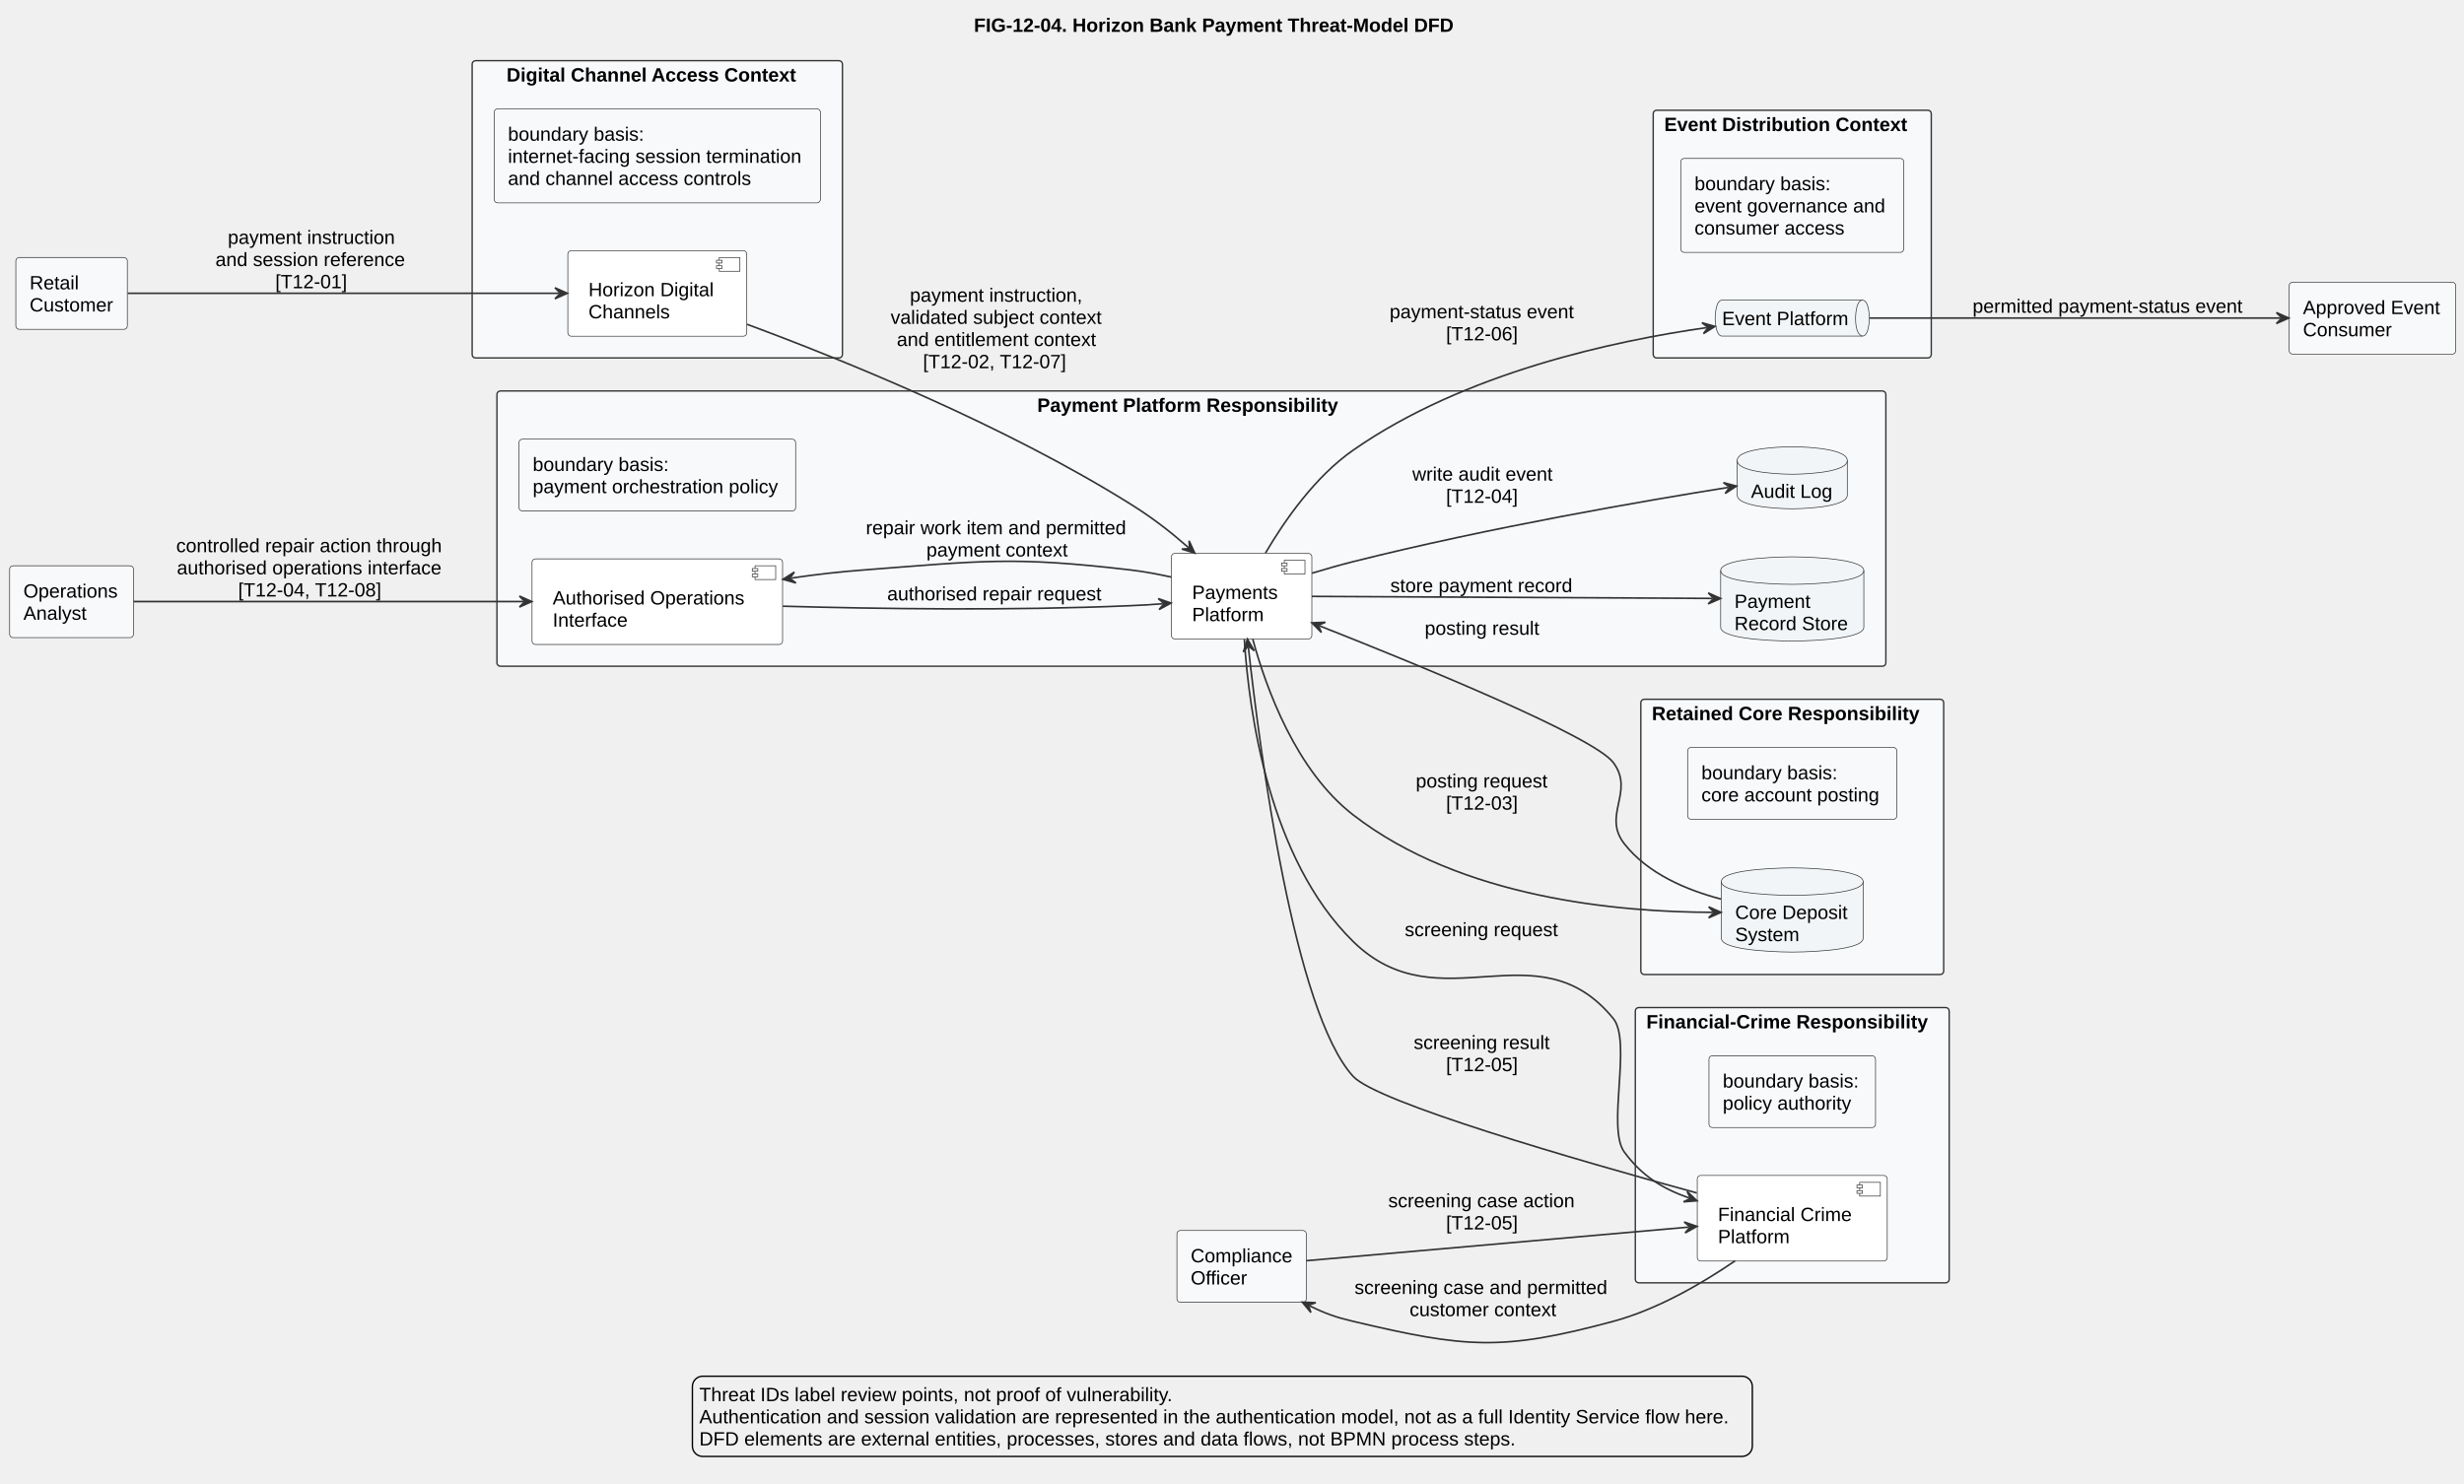
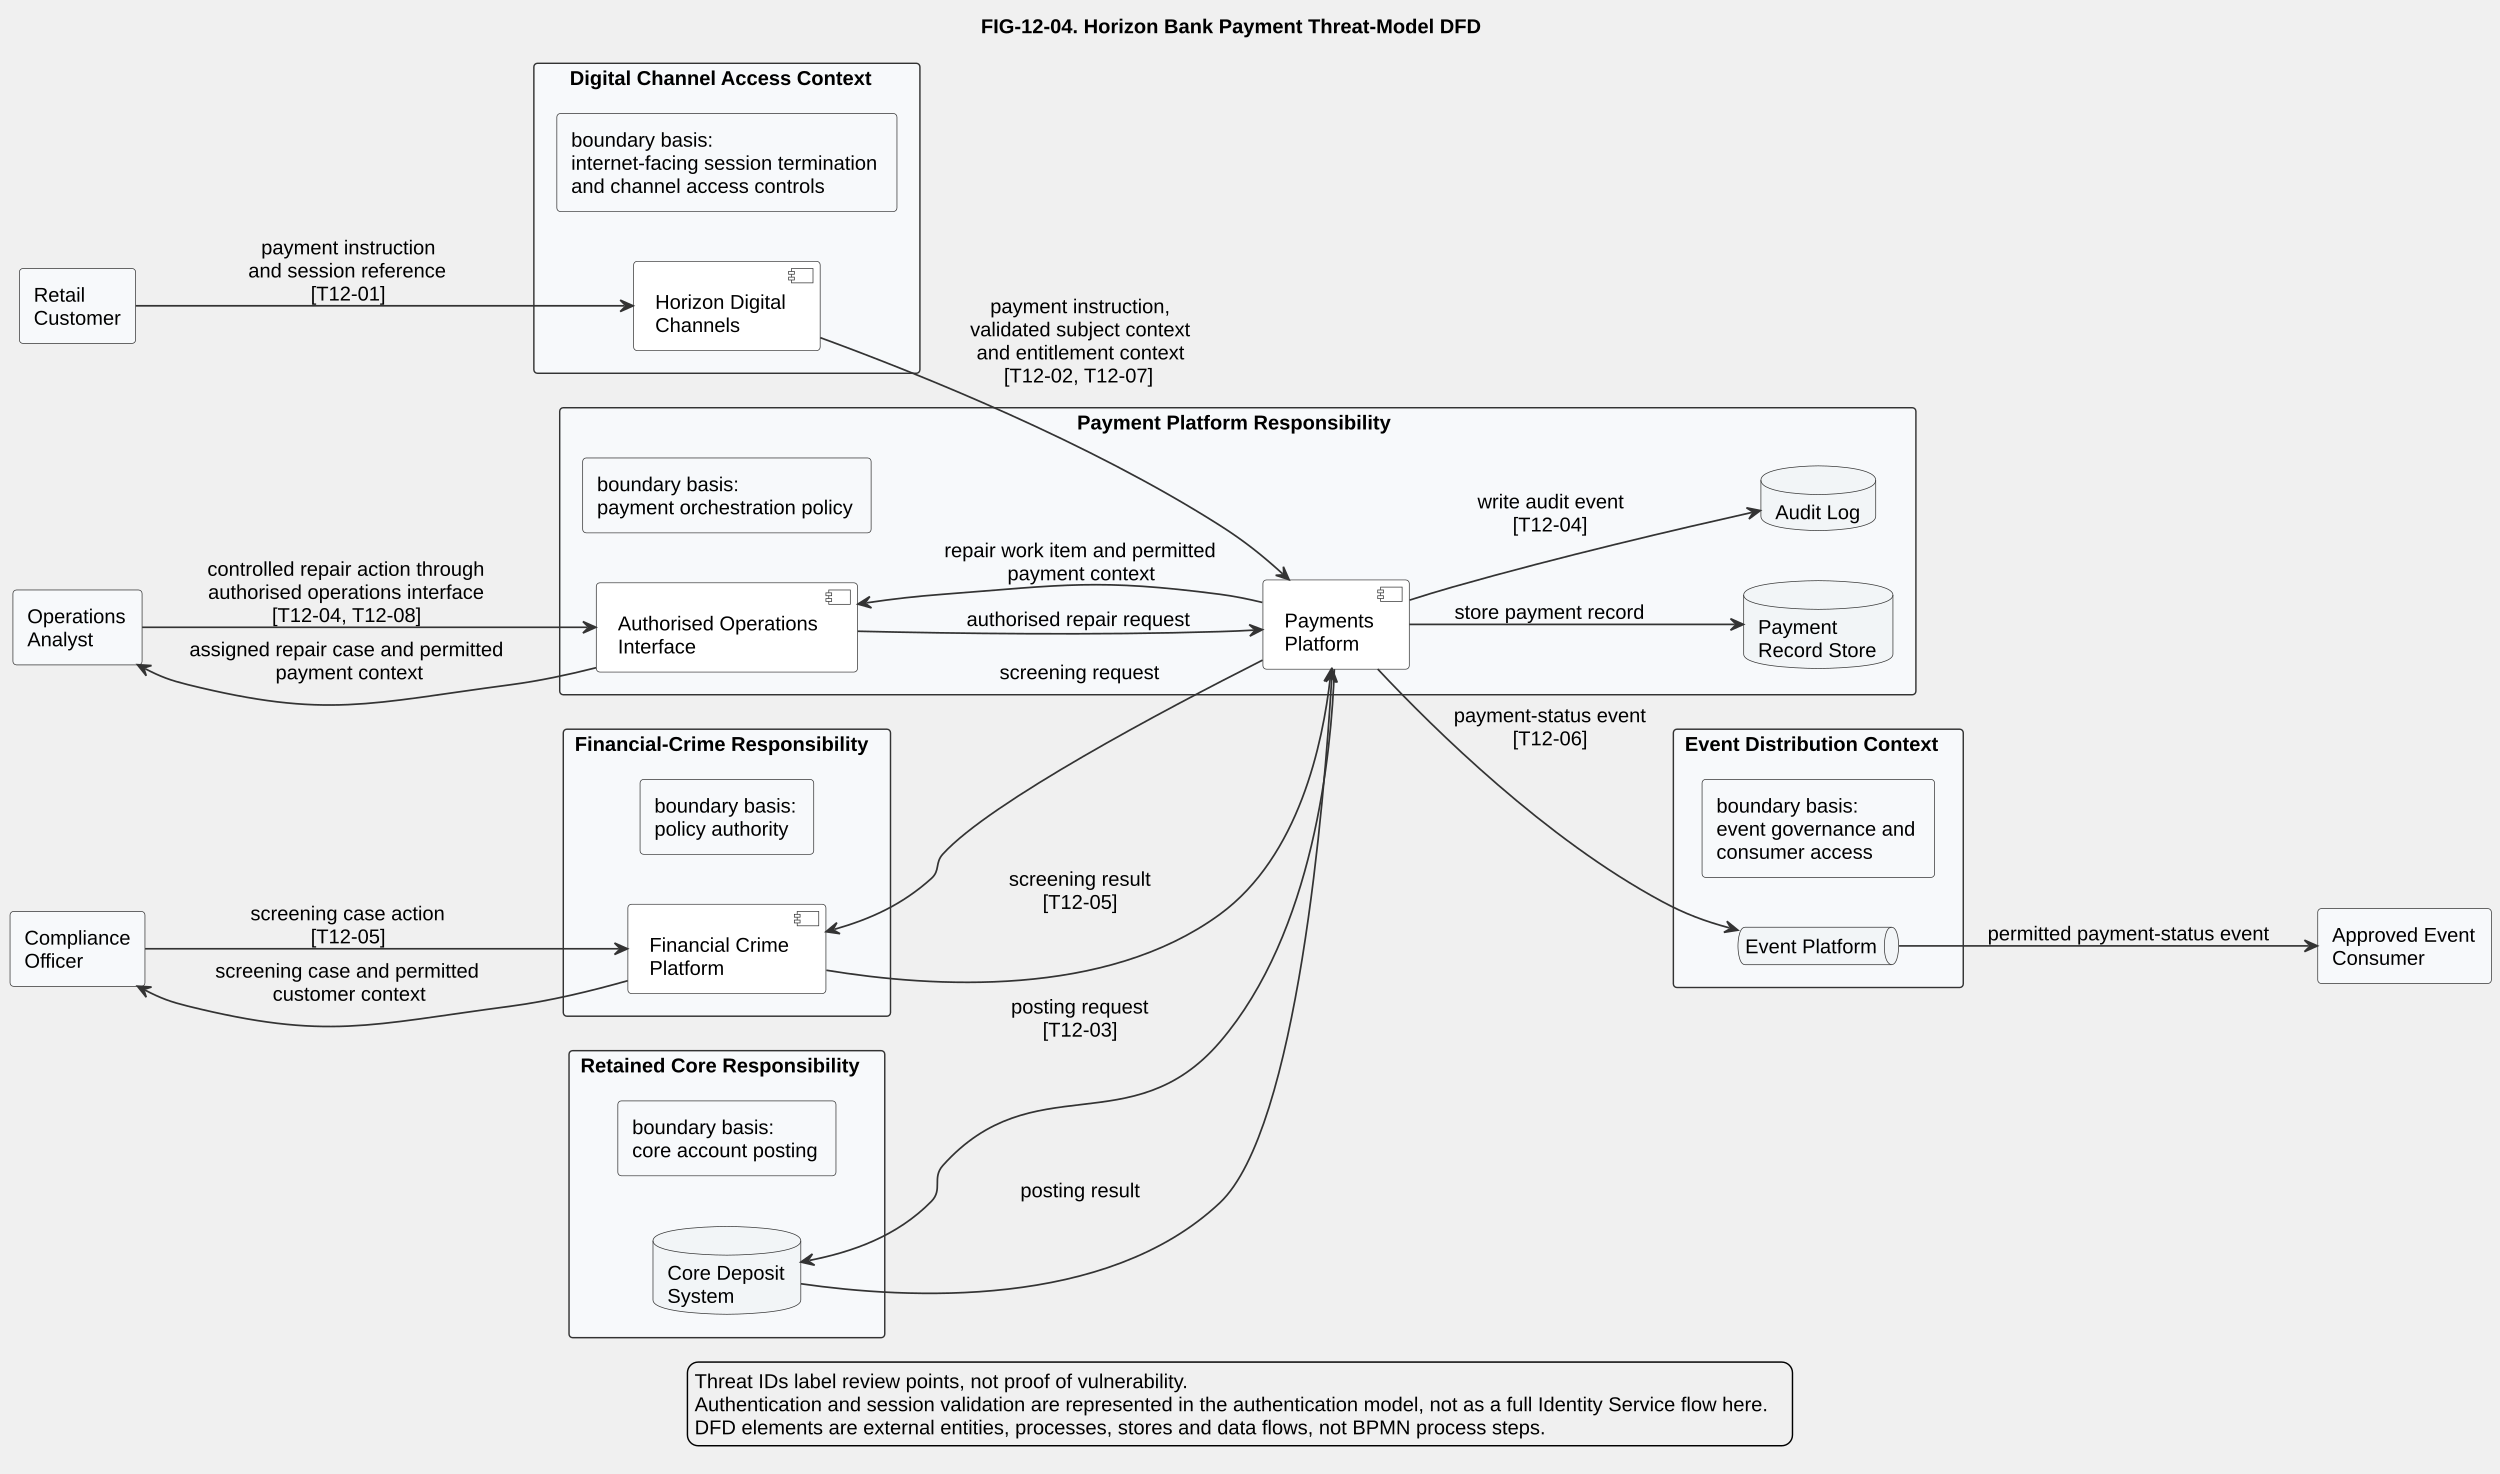
- <svg xmlns="http://www.w3.org/2000/svg" contentStyleType="text/css" height="1078px" preserveAspectRatio="none" style="width:1790px;height:1078px;background:#FFFFFF;" version="1.1" viewBox="0 0 1790 1078" width="1790px" zoomAndPan="magnify">
+ <svg xmlns="http://www.w3.org/2000/svg" contentStyleType="text/css" height="1027px" preserveAspectRatio="none" style="width:1742px;height:1027px;background:#FFFFFF;" version="1.1" viewBox="0 0 1742 1027" width="1742px" zoomAndPan="magnify">
  <defs />
  <g>
-     <text fill="#000000" font-family="Arial" font-size="14" font-weight="bold" lengthAdjust="spacing" textLength="361" x="707.5" y="23.132">FIG-12-04. Horizon Bank Payment Threat-Model DFD</text>
+     <text fill="#000000" font-family="Arial" font-size="14" font-weight="bold" lengthAdjust="spacing" textLength="361" x="683.5" y="23.132">FIG-12-04. Horizon Bank Payment Threat-Model DFD</text>
    <g id="cluster_DigitalChannelContext">
-       <rect fill="#F7F9FB" height="216" rx="2.5" ry="2.5" style="stroke:#333333;stroke-width:1.0;" width="269" x="343" y="44.099" />
-       <text fill="#000000" font-family="Arial" font-size="14" font-weight="bold" lengthAdjust="spacing" textLength="219" x="368" y="59.23">Digital Channel Access Context</text>
+       <rect fill="#F7F9FB" height="216" rx="2.5" ry="2.5" style="stroke:#333333;stroke-width:1.0;" width="269" x="372" y="44.099" />
+       <text fill="#000000" font-family="Arial" font-size="14" font-weight="bold" lengthAdjust="spacing" textLength="219" x="397" y="59.23">Digital Channel Access Context</text>
    </g>
    <g id="cluster_PaymentContext">
-       <rect fill="#F7F9FB" height="200" rx="2.5" ry="2.5" style="stroke:#333333;stroke-width:1.0;" width="1009" x="361" y="284.099" />
-       <text fill="#000000" font-family="Arial" font-size="14" font-weight="bold" lengthAdjust="spacing" textLength="224" x="753.5" y="299.231">Payment Platform Responsibility</text>
+       <rect fill="#F7F9FB" height="200" rx="2.5" ry="2.5" style="stroke:#333333;stroke-width:1.0;" width="945" x="390" y="284.099" />
+       <text fill="#000000" font-family="Arial" font-size="14" font-weight="bold" lengthAdjust="spacing" textLength="224" x="750.5" y="299.231">Payment Platform Responsibility</text>
    </g>
    <g id="cluster_FinancialCrimeContext">
-       <rect fill="#F7F9FB" height="200" rx="2.5" ry="2.5" style="stroke:#333333;stroke-width:1.0;" width="228" x="1188" y="732.099" />
-       <text fill="#000000" font-family="Arial" font-size="14" font-weight="bold" lengthAdjust="spacing" textLength="212" x="1196" y="747.231">Financial-Crime Responsibility</text>
+       <rect fill="#F7F9FB" height="200" rx="2.5" ry="2.5" style="stroke:#333333;stroke-width:1.0;" width="228" x="392.5" y="508.099" />
+       <text fill="#000000" font-family="Arial" font-size="14" font-weight="bold" lengthAdjust="spacing" textLength="212" x="400.5" y="523.231">Financial-Crime Responsibility</text>
    </g>
    <g id="cluster_CoreContext">
-       <rect fill="#F7F9FB" height="200" rx="2.5" ry="2.5" style="stroke:#333333;stroke-width:1.0;" width="220" x="1192" y="508.099" />
-       <text fill="#000000" font-family="Arial" font-size="14" font-weight="bold" lengthAdjust="spacing" textLength="204" x="1200" y="523.231">Retained Core Responsibility</text>
+       <rect fill="#F7F9FB" height="200" rx="2.5" ry="2.5" style="stroke:#333333;stroke-width:1.0;" width="220" x="396.5" y="732.099" />
+       <text fill="#000000" font-family="Arial" font-size="14" font-weight="bold" lengthAdjust="spacing" textLength="204" x="404.5" y="747.231">Retained Core Responsibility</text>
    </g>
    <g id="cluster_EventContext">
-       <rect fill="#F7F9FB" height="180" rx="2.5" ry="2.5" style="stroke:#333333;stroke-width:1.0;" width="202" x="1201" y="80.099" />
-       <text fill="#000000" font-family="Arial" font-size="14" font-weight="bold" lengthAdjust="spacing" textLength="186" x="1209" y="95.231">Event Distribution Context</text>
+       <rect fill="#F7F9FB" height="180" rx="2.5" ry="2.5" style="stroke:#333333;stroke-width:1.0;" width="202" x="1166" y="508.099" />
+       <text fill="#000000" font-family="Arial" font-size="14" font-weight="bold" lengthAdjust="spacing" textLength="186" x="1174" y="523.231">Event Distribution Context</text>
    </g>
    <g id="elem_DigitalChannelBasis">
-       <rect fill="#F7F9FB" height="68.296" rx="2.5" ry="2.5" style="stroke:#333333;stroke-width:0.5;" width="237" x="359" y="79.099" />
-       <text fill="#000000" font-family="Arial" font-size="14" lengthAdjust="spacing" textLength="101" x="369" y="102.231">boundary basis:</text>
-       <text fill="#000000" font-family="Arial" font-size="14" lengthAdjust="spacing" textLength="217" x="369" y="118.329">internet-facing session termination</text>
-       <text fill="#000000" font-family="Arial" font-size="14" lengthAdjust="spacing" textLength="180" x="369" y="134.428">and channel access controls</text>
+       <rect fill="#F7F9FB" height="68.296" rx="2.5" ry="2.5" style="stroke:#333333;stroke-width:0.5;" width="237" x="388" y="79.099" />
+       <text fill="#000000" font-family="Arial" font-size="14" lengthAdjust="spacing" textLength="101" x="398" y="102.231">boundary basis:</text>
+       <text fill="#000000" font-family="Arial" font-size="14" lengthAdjust="spacing" textLength="217" x="398" y="118.329">internet-facing session termination</text>
+       <text fill="#000000" font-family="Arial" font-size="14" lengthAdjust="spacing" textLength="180" x="398" y="134.428">and channel access controls</text>
    </g>
    <g id="elem_Channels">
-       <rect fill="#FFFFFF" height="62.197" rx="2.5" ry="2.5" style="stroke:#333333;stroke-width:0.5;" width="130" x="412.5" y="182.099" />
-       <rect fill="#FFFFFF" height="10" style="stroke:#333333;stroke-width:0.5;" width="15" x="522.5" y="187.099" />
-       <rect fill="#FFFFFF" height="2" style="stroke:#333333;stroke-width:0.5;" width="4" x="520.5" y="189.099" />
-       <rect fill="#FFFFFF" height="2" style="stroke:#333333;stroke-width:0.5;" width="4" x="520.5" y="193.099" />
-       <text fill="#000000" font-family="Arial" font-size="14" lengthAdjust="spacing" textLength="90" x="427.5" y="215.231">Horizon Digital</text>
-       <text fill="#000000" font-family="Arial" font-size="14" lengthAdjust="spacing" textLength="60" x="427.5" y="231.329">Channels</text>
+       <rect fill="#FFFFFF" height="62.197" rx="2.5" ry="2.5" style="stroke:#333333;stroke-width:0.5;" width="130" x="441.5" y="182.099" />
+       <rect fill="#FFFFFF" height="10" style="stroke:#333333;stroke-width:0.5;" width="15" x="551.5" y="187.099" />
+       <rect fill="#FFFFFF" height="2" style="stroke:#333333;stroke-width:0.5;" width="4" x="549.5" y="189.099" />
+       <rect fill="#FFFFFF" height="2" style="stroke:#333333;stroke-width:0.5;" width="4" x="549.5" y="193.099" />
+       <text fill="#000000" font-family="Arial" font-size="14" lengthAdjust="spacing" textLength="90" x="456.5" y="215.231">Horizon Digital</text>
+       <text fill="#000000" font-family="Arial" font-size="14" lengthAdjust="spacing" textLength="60" x="456.5" y="231.329">Channels</text>
    </g>
    <g id="elem_PaymentBasis">
-       <rect fill="#F7F9FB" height="52.197" rx="2.5" ry="2.5" style="stroke:#333333;stroke-width:0.5;" width="201" x="377" y="319.099" />
-       <text fill="#000000" font-family="Arial" font-size="14" lengthAdjust="spacing" textLength="101" x="387" y="342.231">boundary basis:</text>
-       <text fill="#000000" font-family="Arial" font-size="14" lengthAdjust="spacing" textLength="181" x="387" y="358.329">payment orchestration policy</text>
+       <rect fill="#F7F9FB" height="52.197" rx="2.5" ry="2.5" style="stroke:#333333;stroke-width:0.5;" width="201" x="406" y="319.099" />
+       <text fill="#000000" font-family="Arial" font-size="14" lengthAdjust="spacing" textLength="101" x="416" y="342.231">boundary basis:</text>
+       <text fill="#000000" font-family="Arial" font-size="14" lengthAdjust="spacing" textLength="181" x="416" y="358.329">payment orchestration policy</text>
    </g>
    <g id="elem_OpsInterface">
-       <rect fill="#FFFFFF" height="62.197" rx="2.5" ry="2.5" style="stroke:#333333;stroke-width:0.5;" width="182" x="386.5" y="406.099" />
-       <rect fill="#FFFFFF" height="10" style="stroke:#333333;stroke-width:0.5;" width="15" x="548.5" y="411.099" />
-       <rect fill="#FFFFFF" height="2" style="stroke:#333333;stroke-width:0.5;" width="4" x="546.5" y="413.099" />
-       <rect fill="#FFFFFF" height="2" style="stroke:#333333;stroke-width:0.5;" width="4" x="546.5" y="417.099" />
-       <text fill="#000000" font-family="Arial" font-size="14" lengthAdjust="spacing" textLength="142" x="401.5" y="439.231">Authorised Operations</text>
-       <text fill="#000000" font-family="Arial" font-size="14" lengthAdjust="spacing" textLength="55" x="401.5" y="455.329">Interface</text>
+       <rect fill="#FFFFFF" height="62.197" rx="2.5" ry="2.5" style="stroke:#333333;stroke-width:0.5;" width="182" x="415.5" y="406.099" />
+       <rect fill="#FFFFFF" height="10" style="stroke:#333333;stroke-width:0.5;" width="15" x="577.5" y="411.099" />
+       <rect fill="#FFFFFF" height="2" style="stroke:#333333;stroke-width:0.5;" width="4" x="575.5" y="413.099" />
+       <rect fill="#FFFFFF" height="2" style="stroke:#333333;stroke-width:0.5;" width="4" x="575.5" y="417.099" />
+       <text fill="#000000" font-family="Arial" font-size="14" lengthAdjust="spacing" textLength="142" x="430.5" y="439.231">Authorised Operations</text>
+       <text fill="#000000" font-family="Arial" font-size="14" lengthAdjust="spacing" textLength="55" x="430.5" y="455.329">Interface</text>
    </g>
    <g id="elem_Payments">
-       <rect fill="#FFFFFF" height="62.197" rx="2.5" ry="2.5" style="stroke:#333333;stroke-width:0.5;" width="102" x="851" y="402.099" />
-       <rect fill="#FFFFFF" height="10" style="stroke:#333333;stroke-width:0.5;" width="15" x="933" y="407.099" />
-       <rect fill="#FFFFFF" height="2" style="stroke:#333333;stroke-width:0.5;" width="4" x="931" y="409.099" />
-       <rect fill="#FFFFFF" height="2" style="stroke:#333333;stroke-width:0.5;" width="4" x="931" y="413.099" />
-       <text fill="#000000" font-family="Arial" font-size="14" lengthAdjust="spacing" textLength="62" x="866" y="435.231">Payments</text>
-       <text fill="#000000" font-family="Arial" font-size="14" lengthAdjust="spacing" textLength="52" x="866" y="451.329">Platform</text>
+       <rect fill="#FFFFFF" height="62.197" rx="2.5" ry="2.5" style="stroke:#333333;stroke-width:0.5;" width="102" x="880" y="404.099" />
+       <rect fill="#FFFFFF" height="10" style="stroke:#333333;stroke-width:0.5;" width="15" x="962" y="409.099" />
+       <rect fill="#FFFFFF" height="2" style="stroke:#333333;stroke-width:0.5;" width="4" x="960" y="411.099" />
+       <rect fill="#FFFFFF" height="2" style="stroke:#333333;stroke-width:0.5;" width="4" x="960" y="415.099" />
+       <text fill="#000000" font-family="Arial" font-size="14" lengthAdjust="spacing" textLength="62" x="895" y="437.231">Payments</text>
+       <text fill="#000000" font-family="Arial" font-size="14" lengthAdjust="spacing" textLength="52" x="895" y="453.329">Platform</text>
    </g>
    <g id="elem_PaymentStore">
-       <path d="M1250,414.599 C1250,404.599 1302,404.599 1302,404.599 C1302,404.599 1354,404.599 1354,414.599 L1354,455.796 C1354,465.796 1302,465.796 1302,465.796 C1302,465.796 1250,465.796 1250,455.796 L1250,414.599 " fill="#F2F5F7" style="stroke:#333333;stroke-width:0.5;" />
-       <path d="M1250,414.599 C1250,424.599 1302,424.599 1302,424.599 C1302,424.599 1354,424.599 1354,414.599 " fill="none" style="stroke:#333333;stroke-width:0.5;" />
-       <text fill="#000000" font-family="Arial" font-size="14" lengthAdjust="spacing" textLength="55" x="1260" y="441.731">Payment</text>
-       <text fill="#000000" font-family="Arial" font-size="14" lengthAdjust="spacing" textLength="84" x="1260" y="457.829">Record Store</text>
+       <path d="M1215,414.599 C1215,404.599 1267,404.599 1267,404.599 C1267,404.599 1319,404.599 1319,414.599 L1319,455.796 C1319,465.796 1267,465.796 1267,465.796 C1267,465.796 1215,465.796 1215,455.796 L1215,414.599 " fill="#F2F5F7" style="stroke:#333333;stroke-width:0.5;" />
+       <path d="M1215,414.599 C1215,424.599 1267,424.599 1267,424.599 C1267,424.599 1319,424.599 1319,414.599 " fill="none" style="stroke:#333333;stroke-width:0.5;" />
+       <text fill="#000000" font-family="Arial" font-size="14" lengthAdjust="spacing" textLength="55" x="1225" y="441.731">Payment</text>
+       <text fill="#000000" font-family="Arial" font-size="14" lengthAdjust="spacing" textLength="84" x="1225" y="457.829">Record Store</text>
    </g>
    <g id="elem_AuditLog">
-       <path d="M1262,334.599 C1262,324.599 1302,324.599 1302,324.599 C1302,324.599 1342,324.599 1342,334.599 L1342,359.697 C1342,369.697 1302,369.697 1302,369.697 C1302,369.697 1262,369.697 1262,359.697 L1262,334.599 " fill="#F2F5F7" style="stroke:#333333;stroke-width:0.5;" />
-       <path d="M1262,334.599 C1262,344.599 1302,344.599 1302,344.599 C1302,344.599 1342,344.599 1342,334.599 " fill="none" style="stroke:#333333;stroke-width:0.5;" />
-       <text fill="#000000" font-family="Arial" font-size="14" lengthAdjust="spacing" textLength="60" x="1272" y="361.731">Audit Log</text>
+       <path d="M1227,334.599 C1227,324.599 1267,324.599 1267,324.599 C1267,324.599 1307,324.599 1307,334.599 L1307,359.697 C1307,369.697 1267,369.697 1267,369.697 C1267,369.697 1227,369.697 1227,359.697 L1227,334.599 " fill="#F2F5F7" style="stroke:#333333;stroke-width:0.5;" />
+       <path d="M1227,334.599 C1227,344.599 1267,344.599 1267,344.599 C1267,344.599 1307,344.599 1307,334.599 " fill="none" style="stroke:#333333;stroke-width:0.5;" />
+       <text fill="#000000" font-family="Arial" font-size="14" lengthAdjust="spacing" textLength="60" x="1237" y="361.731">Audit Log</text>
    </g>
    <g id="elem_FinancialCrimeBasis">
-       <rect fill="#F7F9FB" height="52.197" rx="2.5" ry="2.5" style="stroke:#333333;stroke-width:0.5;" width="121" x="1241.5" y="767.099" />
-       <text fill="#000000" font-family="Arial" font-size="14" lengthAdjust="spacing" textLength="101" x="1251.5" y="790.231">boundary basis:</text>
-       <text fill="#000000" font-family="Arial" font-size="14" lengthAdjust="spacing" textLength="95" x="1251.5" y="806.329">policy authority</text>
+       <rect fill="#F7F9FB" height="52.197" rx="2.5" ry="2.5" style="stroke:#333333;stroke-width:0.5;" width="121" x="446" y="543.099" />
+       <text fill="#000000" font-family="Arial" font-size="14" lengthAdjust="spacing" textLength="101" x="456" y="566.231">boundary basis:</text>
+       <text fill="#000000" font-family="Arial" font-size="14" lengthAdjust="spacing" textLength="95" x="456" y="582.329">policy authority</text>
    </g>
    <g id="elem_FinancialCrime">
-       <rect fill="#FFFFFF" height="62.197" rx="2.5" ry="2.5" style="stroke:#333333;stroke-width:0.5;" width="138" x="1233" y="854.099" />
-       <rect fill="#FFFFFF" height="10" style="stroke:#333333;stroke-width:0.5;" width="15" x="1351" y="859.099" />
-       <rect fill="#FFFFFF" height="2" style="stroke:#333333;stroke-width:0.5;" width="4" x="1349" y="861.099" />
-       <rect fill="#FFFFFF" height="2" style="stroke:#333333;stroke-width:0.5;" width="4" x="1349" y="865.099" />
-       <text fill="#000000" font-family="Arial" font-size="14" lengthAdjust="spacing" textLength="98" x="1248" y="887.231">Financial Crime</text>
-       <text fill="#000000" font-family="Arial" font-size="14" lengthAdjust="spacing" textLength="52" x="1248" y="903.329">Platform</text>
+       <rect fill="#FFFFFF" height="62.197" rx="2.5" ry="2.5" style="stroke:#333333;stroke-width:0.5;" width="138" x="437.5" y="630.099" />
+       <rect fill="#FFFFFF" height="10" style="stroke:#333333;stroke-width:0.5;" width="15" x="555.5" y="635.099" />
+       <rect fill="#FFFFFF" height="2" style="stroke:#333333;stroke-width:0.5;" width="4" x="553.5" y="637.099" />
+       <rect fill="#FFFFFF" height="2" style="stroke:#333333;stroke-width:0.5;" width="4" x="553.5" y="641.099" />
+       <text fill="#000000" font-family="Arial" font-size="14" lengthAdjust="spacing" textLength="98" x="452.5" y="663.231">Financial Crime</text>
+       <text fill="#000000" font-family="Arial" font-size="14" lengthAdjust="spacing" textLength="52" x="452.5" y="679.329">Platform</text>
    </g>
    <g id="elem_CoreBasis">
-       <rect fill="#F7F9FB" height="52.197" rx="2.5" ry="2.5" style="stroke:#333333;stroke-width:0.5;" width="152" x="1226" y="543.099" />
-       <text fill="#000000" font-family="Arial" font-size="14" lengthAdjust="spacing" textLength="101" x="1236" y="566.231">boundary basis:</text>
-       <text fill="#000000" font-family="Arial" font-size="14" lengthAdjust="spacing" textLength="132" x="1236" y="582.329">core account posting</text>
+       <rect fill="#F7F9FB" height="52.197" rx="2.5" ry="2.5" style="stroke:#333333;stroke-width:0.5;" width="152" x="430.5" y="767.099" />
+       <text fill="#000000" font-family="Arial" font-size="14" lengthAdjust="spacing" textLength="101" x="440.5" y="790.231">boundary basis:</text>
+       <text fill="#000000" font-family="Arial" font-size="14" lengthAdjust="spacing" textLength="132" x="440.5" y="806.329">core account posting</text>
    </g>
    <g id="elem_Core">
-       <path d="M1250.5,640.599 C1250.5,630.599 1302,630.599 1302,630.599 C1302,630.599 1353.5,630.599 1353.5,640.599 L1353.5,681.796 C1353.5,691.796 1302,691.796 1302,691.796 C1302,691.796 1250.5,691.796 1250.5,681.796 L1250.5,640.599 " fill="#F2F5F7" style="stroke:#333333;stroke-width:0.5;" />
-       <path d="M1250.5,640.599 C1250.5,650.599 1302,650.599 1302,650.599 C1302,650.599 1353.5,650.599 1353.5,640.599 " fill="none" style="stroke:#333333;stroke-width:0.5;" />
-       <text fill="#000000" font-family="Arial" font-size="14" lengthAdjust="spacing" textLength="83" x="1260.5" y="667.731">Core Deposit</text>
-       <text fill="#000000" font-family="Arial" font-size="14" lengthAdjust="spacing" textLength="46" x="1260.5" y="683.829">System</text>
+       <path d="M455,864.599 C455,854.599 506.5,854.599 506.5,854.599 C506.5,854.599 558,854.599 558,864.599 L558,905.796 C558,915.796 506.5,915.796 506.5,915.796 C506.5,915.796 455,915.796 455,905.796 L455,864.599 " fill="#F2F5F7" style="stroke:#333333;stroke-width:0.5;" />
+       <path d="M455,864.599 C455,874.599 506.5,874.599 506.5,874.599 C506.5,874.599 558,874.599 558,864.599 " fill="none" style="stroke:#333333;stroke-width:0.5;" />
+       <text fill="#000000" font-family="Arial" font-size="14" lengthAdjust="spacing" textLength="83" x="465" y="891.731">Core Deposit</text>
+       <text fill="#000000" font-family="Arial" font-size="14" lengthAdjust="spacing" textLength="46" x="465" y="907.829">System</text>
    </g>
    <g id="elem_EventBasis">
-       <rect fill="#F7F9FB" height="68.296" rx="2.5" ry="2.5" style="stroke:#333333;stroke-width:0.5;" width="162" x="1221" y="115.099" />
-       <text fill="#000000" font-family="Arial" font-size="14" lengthAdjust="spacing" textLength="101" x="1231" y="138.231">boundary basis:</text>
-       <text fill="#000000" font-family="Arial" font-size="14" lengthAdjust="spacing" textLength="142" x="1231" y="154.329">event governance and</text>
-       <text fill="#000000" font-family="Arial" font-size="14" lengthAdjust="spacing" textLength="110" x="1231" y="170.428">consumer access</text>
+       <rect fill="#F7F9FB" height="68.296" rx="2.5" ry="2.5" style="stroke:#333333;stroke-width:0.5;" width="162" x="1186" y="543.099" />
+       <text fill="#000000" font-family="Arial" font-size="14" lengthAdjust="spacing" textLength="101" x="1196" y="566.231">boundary basis:</text>
+       <text fill="#000000" font-family="Arial" font-size="14" lengthAdjust="spacing" textLength="142" x="1196" y="582.329">event governance and</text>
+       <text fill="#000000" font-family="Arial" font-size="14" lengthAdjust="spacing" textLength="110" x="1196" y="598.428">consumer access</text>
    </g>
    <g id="elem_EventPlatform">
-       <path d="M1251,218.099 L1353,218.099 C1358,218.099 1358,231.148 1358,231.148 C1358,231.148 1358,244.197 1353,244.197 L1251,244.197 C1246,244.197 1246,231.148 1246,231.148 C1246,231.148 1246,218.099 1251,218.099 " fill="#F2F5F7" style="stroke:#333333;stroke-width:0.5;" />
-       <path d="M1353,218.099 C1348,218.099 1348,231.148 1348,231.148 C1348,244.197 1353,244.197 1353,244.197 " fill="none" style="stroke:#333333;stroke-width:0.5;" />
-       <text fill="#000000" font-family="Arial" font-size="14" lengthAdjust="spacing" textLength="92" x="1251" y="236.231">Event Platform</text>
+       <path d="M1216,646.099 L1318,646.099 C1323,646.099 1323,659.148 1323,659.148 C1323,659.148 1323,672.197 1318,672.197 L1216,672.197 C1211,672.197 1211,659.148 1211,659.148 C1211,659.148 1211,646.099 1216,646.099 " fill="#F2F5F7" style="stroke:#333333;stroke-width:0.5;" />
+       <path d="M1318,646.099 C1313,646.099 1313,659.148 1313,659.148 C1313,672.197 1318,672.197 1318,672.197 " fill="none" style="stroke:#333333;stroke-width:0.5;" />
+       <text fill="#000000" font-family="Arial" font-size="14" lengthAdjust="spacing" textLength="92" x="1216" y="664.231">Event Platform</text>
    </g>
    <g id="elem_Customer">
-       <rect fill="#F7F9FB" height="52.197" rx="2.5" ry="2.5" style="stroke:#333333;stroke-width:0.5;" width="81" x="11.5" y="187.099" />
-       <text fill="#000000" font-family="Arial" font-size="14" lengthAdjust="spacing" textLength="36" x="21.5" y="210.231">Retail</text>
-       <text fill="#000000" font-family="Arial" font-size="14" lengthAdjust="spacing" textLength="61" x="21.5" y="226.329">Customer</text>
+       <rect fill="#F7F9FB" height="52.197" rx="2.5" ry="2.5" style="stroke:#333333;stroke-width:0.5;" width="81" x="13.5" y="187.099" />
+       <text fill="#000000" font-family="Arial" font-size="14" lengthAdjust="spacing" textLength="36" x="23.5" y="210.231">Retail</text>
+       <text fill="#000000" font-family="Arial" font-size="14" lengthAdjust="spacing" textLength="61" x="23.5" y="226.329">Customer</text>
    </g>
    <g id="elem_Ops">
-       <rect fill="#F7F9FB" height="52.197" rx="2.5" ry="2.5" style="stroke:#333333;stroke-width:0.5;" width="90" x="7" y="411.099" />
-       <text fill="#000000" font-family="Arial" font-size="14" lengthAdjust="spacing" textLength="70" x="17" y="434.231">Operations</text>
-       <text fill="#000000" font-family="Arial" font-size="14" lengthAdjust="spacing" textLength="46" x="17" y="450.329">Analyst</text>
+       <rect fill="#F7F9FB" height="52.197" rx="2.5" ry="2.5" style="stroke:#333333;stroke-width:0.5;" width="90" x="9" y="411.099" />
+       <text fill="#000000" font-family="Arial" font-size="14" lengthAdjust="spacing" textLength="70" x="19" y="434.231">Operations</text>
+       <text fill="#000000" font-family="Arial" font-size="14" lengthAdjust="spacing" textLength="46" x="19" y="450.329">Analyst</text>
    </g>
    <g id="elem_Compliance">
-       <rect fill="#F7F9FB" height="52.197" rx="2.5" ry="2.5" style="stroke:#333333;stroke-width:0.5;" width="94" x="855" y="894.099" />
-       <text fill="#000000" font-family="Arial" font-size="14" lengthAdjust="spacing" textLength="74" x="865" y="917.231">Compliance</text>
-       <text fill="#000000" font-family="Arial" font-size="14" lengthAdjust="spacing" textLength="42" x="865" y="933.329">Officer</text>
+       <rect fill="#F7F9FB" height="52.197" rx="2.5" ry="2.5" style="stroke:#333333;stroke-width:0.5;" width="94" x="7" y="635.099" />
+       <text fill="#000000" font-family="Arial" font-size="14" lengthAdjust="spacing" textLength="74" x="17" y="658.231">Compliance</text>
+       <text fill="#000000" font-family="Arial" font-size="14" lengthAdjust="spacing" textLength="42" x="17" y="674.329">Officer</text>
    </g>
    <g id="elem_EventConsumer">
-       <rect fill="#F7F9FB" height="52.197" rx="2.5" ry="2.5" style="stroke:#333333;stroke-width:0.5;" width="121" x="1663" y="205.099" />
-       <text fill="#000000" font-family="Arial" font-size="14" lengthAdjust="spacing" textLength="101" x="1673" y="228.231">Approved Event</text>
-       <text fill="#000000" font-family="Arial" font-size="14" lengthAdjust="spacing" textLength="65" x="1673" y="244.329">Consumer</text>
+       <rect fill="#F7F9FB" height="52.197" rx="2.5" ry="2.5" style="stroke:#333333;stroke-width:0.5;" width="121" x="1615" y="633.099" />
+       <text fill="#000000" font-family="Arial" font-size="14" lengthAdjust="spacing" textLength="101" x="1625" y="656.231">Approved Event</text>
+       <text fill="#000000" font-family="Arial" font-size="14" lengthAdjust="spacing" textLength="65" x="1625" y="672.329">Consumer</text>
    </g>
    <g id="link_Customer_Channels">
-       <path d="M92.84,213.099 C166.25,213.099 317.43,213.099 406.14,213.099 " fill="none" id="Customer-to-Channels" style="stroke:#333333;stroke-width:1.2;" />
-       <polygon fill="#333333" points="412.14,213.099,403.14,209.099,407.14,213.099,403.14,217.099,412.14,213.099" style="stroke:#333333;stroke-width:1.2;" />
-       <text fill="#000000" font-family="Arial" font-size="14" lengthAdjust="spacing" textLength="123" x="165.5" y="177.231">payment instruction</text>
-       <text fill="#000000" font-family="Arial" font-size="14" lengthAdjust="spacing" textLength="141" x="156.5" y="193.329">and session reference</text>
-       <text fill="#000000" font-family="Arial" font-size="14" lengthAdjust="spacing" textLength="54" x="200" y="209.428">[T12-01]</text>
+       <path d="M94.58,213.099 C172.52,213.099 340.5,213.099 435.16,213.099 " fill="none" id="Customer-to-Channels" style="stroke:#333333;stroke-width:1.2;" />
+       <polygon fill="#333333" points="441.16,213.099,432.16,209.099,436.16,213.099,432.16,217.099,441.16,213.099" style="stroke:#333333;stroke-width:1.2;" />
+       <text fill="#000000" font-family="Arial" font-size="14" lengthAdjust="spacing" textLength="123" x="182" y="177.231">payment instruction</text>
+       <text fill="#000000" font-family="Arial" font-size="14" lengthAdjust="spacing" textLength="141" x="173" y="193.329">and session reference</text>
+       <text fill="#000000" font-family="Arial" font-size="14" lengthAdjust="spacing" textLength="54" x="216.5" y="209.428">[T12-01]</text>
    </g>
    <g id="link_Channels_Payments">
-       <path d="M542.7,235.649 C613.59,261.909 729.74,309.059 821,366.099 C837.44,376.379 849.595,385.818 863.434,397.928 " fill="none" id="Channels-to-Payments" style="stroke:#333333;stroke-width:1.2;" />
-       <polygon fill="#333333" points="867.95,401.879,863.811,392.942,864.187,398.586,858.543,398.962,867.95,401.879" style="stroke:#333333;stroke-width:1.2;" />
-       <text fill="#000000" font-family="Arial" font-size="14" lengthAdjust="spacing" textLength="127" x="661" y="219.231">payment instruction,</text>
-       <text fill="#000000" font-family="Arial" font-size="14" lengthAdjust="spacing" textLength="155" x="647" y="235.329">validated subject context</text>
-       <text fill="#000000" font-family="Arial" font-size="14" lengthAdjust="spacing" textLength="146" x="651.5" y="251.428">and entitlement context</text>
-       <text fill="#000000" font-family="Arial" font-size="14" lengthAdjust="spacing" textLength="108" x="670.5" y="267.526">[T12-02, T12-07]</text>
+       <path d="M571.54,235.279 C642.53,261.289 759.02,308.309 850,366.099 C867.03,376.919 879.758,387.145 893.798,399.895 " fill="none" id="Channels-to-Payments" style="stroke:#333333;stroke-width:1.2;" />
+       <polygon fill="#333333" points="898.24,403.929,894.266,394.917,894.538,400.567,888.888,400.839,898.24,403.929" style="stroke:#333333;stroke-width:1.2;" />
+       <text fill="#000000" font-family="Arial" font-size="14" lengthAdjust="spacing" textLength="127" x="690" y="218.231">payment instruction,</text>
+       <text fill="#000000" font-family="Arial" font-size="14" lengthAdjust="spacing" textLength="155" x="676" y="234.329">validated subject context</text>
+       <text fill="#000000" font-family="Arial" font-size="14" lengthAdjust="spacing" textLength="146" x="680.5" y="250.428">and entitlement context</text>
+       <text fill="#000000" font-family="Arial" font-size="14" lengthAdjust="spacing" textLength="108" x="699.5" y="266.526">[T12-02, T12-07]</text>
    </g>
    <g id="link_Payments_FinancialCrime">
-       <path d="M903.96,464.509 C907.3,517.339 921.74,624.089 983,684.099 C1045.58,745.419 1116.74,672.119 1172,740.099 C1185.64,756.889 1167.12,819.729 1180,837.099 C1192.78,854.349 1207.083,863.408 1227.133,870.498 " fill="none" id="Payments-to-FinancialCrime" style="stroke:#333333;stroke-width:1.2;" />
-       <polygon fill="#333333" points="1232.79,872.499,1225.638,865.727,1228.076,870.832,1222.971,873.269,1232.79,872.499" style="stroke:#333333;stroke-width:1.2;" />
-       <text fill="#000000" font-family="Arial" font-size="14" lengthAdjust="spacing" textLength="114" x="1020.5" y="680.231">screening request</text>
+       <path d="M879.76,459.969 C810.42,495.039 690.16,558.799 657,595.099 C651.37,601.269 655.21,606.519 649,612.099 C628.6,630.429 606.75,640.335 581.331,647.575 " fill="none" id="Payments-to-FinancialCrime" style="stroke:#333333;stroke-width:1.2;" />
+       <polygon fill="#333333" points="575.56,649.219,585.312,650.6,580.369,647.849,583.12,642.906,575.56,649.219" style="stroke:#333333;stroke-width:1.2;" />
+       <text fill="#000000" font-family="Arial" font-size="14" lengthAdjust="spacing" textLength="114" x="696.5" y="473.231">screening request</text>
    </g>
    <g id="link_FinancialCrime_Payments">
-       <path d="M1232.67,866.829 C1144.49,842.679 1000.27,800.959 983,782.099 C940.13,735.289 915.402,546.972 906.892,470.342 " fill="none" id="FinancialCrime-to-Payments" style="stroke:#333333;stroke-width:1.2;" />
-       <polygon fill="#333333" points="906.23,464.379,903.248,473.765,906.782,469.348,911.199,472.882,906.23,464.379" style="stroke:#333333;stroke-width:1.2;" />
-       <text fill="#000000" font-family="Arial" font-size="14" lengthAdjust="spacing" textLength="101" x="1027" y="762.231">screening result</text>
-       <text fill="#000000" font-family="Arial" font-size="14" lengthAdjust="spacing" textLength="54" x="1050.5" y="778.329">[T12-05]</text>
+       <path d="M575.8,676.069 C650.57,688.329 770.39,695.369 850,637.099 C905.24,596.669 921.683,517.989 926.963,472.149 " fill="none" id="FinancialCrime-to-Payments" style="stroke:#333333;stroke-width:1.2;" />
+       <polygon fill="#333333" points="927.65,466.189,922.646,474.672,927.078,471.156,930.594,475.587,927.65,466.189" style="stroke:#333333;stroke-width:1.2;" />
+       <text fill="#000000" font-family="Arial" font-size="14" lengthAdjust="spacing" textLength="101" x="703" y="617.231">screening result</text>
+       <text fill="#000000" font-family="Arial" font-size="14" lengthAdjust="spacing" textLength="54" x="726.5" y="633.329">[T12-05]</text>
    </g>
    <g id="link_FinancialCrime_Compliance">
-       <path d="M1260.51,916.129 C1236.27,932.719 1204.02,951.469 1172,960.099 C1090.9,981.969 1064.75,979.399 983,960.099 C970.46,957.139 963.018,954.56 951.418,948.82 " fill="none" id="FinancialCrime-to-Compliance" style="stroke:#333333;stroke-width:1.2;" />
-       <polygon fill="#333333" points="946.04,946.159,952.332,953.735,950.521,948.376,955.88,946.565,946.04,946.159" style="stroke:#333333;stroke-width:1.2;" />
-       <text fill="#000000" font-family="Arial" font-size="14" lengthAdjust="spacing" textLength="187" x="984" y="940.231">screening case and permitted</text>
-       <text fill="#000000" font-family="Arial" font-size="14" lengthAdjust="spacing" textLength="107" x="1024" y="956.329">customer context</text>
+       <path d="M437.41,683.339 C412.14,690.519 383.04,697.549 356,701.099 C256.85,714.129 228.08,725.089 131,701.099 C118.99,698.129 112.093,695.647 101.073,689.917 " fill="none" id="FinancialCrime-to-Compliance" style="stroke:#333333;stroke-width:1.2;" />
+       <polygon fill="#333333" points="95.75,687.149,101.89,694.85,100.186,689.455,105.58,687.752,95.75,687.149" style="stroke:#333333;stroke-width:1.2;" />
+       <text fill="#000000" font-family="Arial" font-size="14" lengthAdjust="spacing" textLength="187" x="150" y="681.231">screening case and permitted</text>
+       <text fill="#000000" font-family="Arial" font-size="14" lengthAdjust="spacing" textLength="107" x="190" y="697.329">customer context</text>
    </g>
    <g id="link_Compliance_FinancialCrime">
-       <path d="M949.04,916.049 C1018.82,909.919 1145.793,898.755 1226.823,891.625 " fill="none" id="Compliance-to-FinancialCrime" style="stroke:#333333;stroke-width:1.2;" />
-       <polygon fill="#333333" points="1232.8,891.099,1223.484,887.903,1227.819,891.537,1224.185,895.872,1232.8,891.099" style="stroke:#333333;stroke-width:1.2;" />
-       <text fill="#000000" font-family="Arial" font-size="14" lengthAdjust="spacing" textLength="138" x="1008.5" y="877.231">screening case action</text>
-       <text fill="#000000" font-family="Arial" font-size="14" lengthAdjust="spacing" textLength="54" x="1050.5" y="893.329">[T12-05]</text>
+       <path d="M101.09,661.099 C180.7,661.099 338.33,661.099 431.2,661.099 " fill="none" id="Compliance-to-FinancialCrime" style="stroke:#333333;stroke-width:1.2;" />
+       <polygon fill="#333333" points="437.2,661.099,428.2,657.099,432.2,661.099,428.2,665.099,437.2,661.099" style="stroke:#333333;stroke-width:1.2;" />
+       <text fill="#000000" font-family="Arial" font-size="14" lengthAdjust="spacing" textLength="138" x="174.5" y="641.231">screening case action</text>
+       <text fill="#000000" font-family="Arial" font-size="14" lengthAdjust="spacing" textLength="54" x="216.5" y="657.329">[T12-05]</text>
    </g>
    <g id="link_Payments_OpsInterface">
-       <path d="M850.96,419.329 C841.1,417.159 830.78,415.249 821,414.099 C735.8,404.129 713.53,407.559 628,414.099 C608.75,415.579 594.177,417.23 574.697,420.08 " fill="none" id="Payments-to-OpsInterface" style="stroke:#333333;stroke-width:1.2;" />
-       <polygon fill="#333333" points="568.76,420.949,578.244,423.604,573.707,420.225,577.086,415.688,568.76,420.949" style="stroke:#333333;stroke-width:1.2;" />
-       <text fill="#000000" font-family="Arial" font-size="14" lengthAdjust="spacing" textLength="191" x="629" y="388.231">repair work item and permitted</text>
-       <text fill="#000000" font-family="Arial" font-size="14" lengthAdjust="spacing" textLength="103" x="673" y="404.329">payment context</text>
+       <path d="M879.6,419.779 C869.87,417.419 859.68,415.349 850,414.099 C764.93,403.119 742.53,407.559 657,414.099 C637.75,415.569 623.177,417.22 603.697,420.07 " fill="none" id="Payments-to-OpsInterface" style="stroke:#333333;stroke-width:1.2;" />
+       <polygon fill="#333333" points="597.76,420.939,607.244,423.594,602.707,420.215,606.086,415.678,597.76,420.939" style="stroke:#333333;stroke-width:1.2;" />
+       <text fill="#000000" font-family="Arial" font-size="14" lengthAdjust="spacing" textLength="191" x="658" y="388.231">repair work item and permitted</text>
+       <text fill="#000000" font-family="Arial" font-size="14" lengthAdjust="spacing" textLength="103" x="702" y="404.329">payment context</text>
    </g>
    <g id="link_OpsInterface_Payments">
-       <path d="M568.69,440.469 C637.78,442.419 735.45,443.839 821,440.099 C830.61,439.679 834.87,439.465 844.71,438.665 " fill="none" id="OpsInterface-to-Payments" style="stroke:#333333;stroke-width:1.2;" />
-       <polygon fill="#333333" points="850.69,438.179,841.395,434.921,845.706,438.584,842.044,442.895,850.69,438.179" style="stroke:#333333;stroke-width:1.2;" />
-       <text fill="#000000" font-family="Arial" font-size="14" lengthAdjust="spacing" textLength="160" x="644.5" y="436.231">authorised repair request</text>
+       <path d="M597.66,439.849 C666.74,441.489 764.41,442.769 850,440.099 C859.6,439.799 863.84,439.646 873.68,439.076 " fill="none" id="OpsInterface-to-Payments" style="stroke:#333333;stroke-width:1.2;" />
+       <polygon fill="#333333" points="879.67,438.729,870.454,435.256,874.678,439.018,870.916,443.242,879.67,438.729" style="stroke:#333333;stroke-width:1.2;" />
+       <text fill="#000000" font-family="Arial" font-size="14" lengthAdjust="spacing" textLength="160" x="673.5" y="436.231">authorised repair request</text>
+     </g>
+     <g id="link_OpsInterface_Ops">
+       <path d="M415.35,465.279 C395.96,470.189 375.45,474.539 356,477.099 C256.85,490.129 228.08,501.089 131,477.099 C118.99,474.129 112.093,471.647 101.073,465.917 " fill="none" id="OpsInterface-to-Ops" style="stroke:#333333;stroke-width:1.2;" />
+       <polygon fill="#333333" points="95.75,463.149,101.89,470.849,100.186,465.455,105.58,463.752,95.75,463.149" style="stroke:#333333;stroke-width:1.2;" />
+       <text fill="#000000" font-family="Arial" font-size="14" lengthAdjust="spacing" textLength="223" x="132" y="457.231">assigned repair case and permitted</text>
+       <text fill="#000000" font-family="Arial" font-size="14" lengthAdjust="spacing" textLength="103" x="192" y="473.329">payment context</text>
    </g>
    <g id="link_Ops_OpsInterface">
-       <path d="M97.12,437.099 C165.23,437.099 291.39,437.099 380.31,437.099 " fill="none" id="Ops-to-OpsInterface" style="stroke:#333333;stroke-width:1.2;" />
-       <polygon fill="#333333" points="386.31,437.099,377.31,433.099,381.31,437.099,377.31,441.099,386.31,437.099" style="stroke:#333333;stroke-width:1.2;" />
-       <text fill="#000000" font-family="Arial" font-size="14" lengthAdjust="spacing" textLength="198" x="128" y="401.231">controlled repair action through</text>
-       <text fill="#000000" font-family="Arial" font-size="14" lengthAdjust="spacing" textLength="197" x="128.5" y="417.329">authorised operations interface</text>
-       <text fill="#000000" font-family="Arial" font-size="14" lengthAdjust="spacing" textLength="108" x="173" y="433.428">[T12-04, T12-08]</text>
+       <path d="M99.02,437.099 C171.97,437.099 313.37,437.099 409.19,437.099 " fill="none" id="Ops-to-OpsInterface" style="stroke:#333333;stroke-width:1.2;" />
+       <polygon fill="#333333" points="415.19,437.099,406.19,433.099,410.19,437.099,406.19,441.099,415.19,437.099" style="stroke:#333333;stroke-width:1.2;" />
+       <text fill="#000000" font-family="Arial" font-size="14" lengthAdjust="spacing" textLength="198" x="144.5" y="401.231">controlled repair action through</text>
+       <text fill="#000000" font-family="Arial" font-size="14" lengthAdjust="spacing" textLength="197" x="145" y="417.329">authorised operations interface</text>
+       <text fill="#000000" font-family="Arial" font-size="14" lengthAdjust="spacing" textLength="108" x="189.5" y="433.428">[T12-04, T12-08]</text>
    </g>
    <g id="link_Payments_Core">
-       <path d="M910.05,464.309 C919.95,500.719 941.59,560.029 983,592.099 C1061.6,652.999 1176.43,662.764 1244.27,662.924 " fill="none" id="Payments-to-Core" style="stroke:#333333;stroke-width:1.2;" />
-       <polygon fill="#333333" points="1250.27,662.939,1241.28,658.917,1245.27,662.927,1241.261,666.917,1250.27,662.939" style="stroke:#333333;stroke-width:1.2;" />
-       <text fill="#000000" font-family="Arial" font-size="14" lengthAdjust="spacing" textLength="98" x="1028.5" y="572.231">posting request</text>
-       <text fill="#000000" font-family="Arial" font-size="14" lengthAdjust="spacing" textLength="54" x="1050.5" y="588.329">[T12-03]</text>
+       <path d="M929.79,466.259 C927.78,524.269 915.57,649.809 850,726.099 C788.79,797.319 719.67,742.159 657,812.099 C649.21,820.789 657.18,828.779 649,837.099 C625,861.519 594.018,872.366 563.928,878.256 " fill="none" id="Payments-to-Core" style="stroke:#333333;stroke-width:1.2;" />
+       <polygon fill="#333333" points="558.04,879.409,567.641,881.605,562.947,878.448,566.104,873.754,558.04,879.409" style="stroke:#333333;stroke-width:1.2;" />
+       <text fill="#000000" font-family="Arial" font-size="14" lengthAdjust="spacing" textLength="98" x="704.5" y="706.231">posting request</text>
+       <text fill="#000000" font-family="Arial" font-size="14" lengthAdjust="spacing" textLength="54" x="726.5" y="722.329">[T12-03]</text>
    </g>
    <g id="link_Core_Payments">
-       <path d="M1250.21,653.269 C1225.27,646.739 1196.99,634.819 1180,613.099 C1163.69,592.259 1187.83,575.309 1172,554.099 C1158,535.359 1032.481,483.912 958.611,454.752 " fill="none" id="Core-to-Payments" style="stroke:#333333;stroke-width:1.2;" />
-       <polygon fill="#333333" points="953.03,452.549,959.933,459.574,957.681,454.385,962.87,452.133,953.03,452.549" style="stroke:#333333;stroke-width:1.2;" />
-       <text fill="#000000" font-family="Arial" font-size="14" lengthAdjust="spacing" textLength="85" x="1035" y="461.231">posting result</text>
+       <path d="M558.11,894.539 C632.46,905.239 770.93,912.589 850,838.099 C904.12,787.109 922.786,557.838 927.986,472.298 " fill="none" id="Core-to-Payments" style="stroke:#333333;stroke-width:1.2;" />
+       <polygon fill="#333333" points="928.35,466.309,923.811,475.049,928.047,471.299,931.797,475.535,928.35,466.309" style="stroke:#333333;stroke-width:1.2;" />
+       <text fill="#000000" font-family="Arial" font-size="14" lengthAdjust="spacing" textLength="85" x="711" y="834.231">posting result</text>
    </g>
    <g id="link_Payments_PaymentStore">
-       <path d="M953,433.349 C1029.1,433.739 1167.22,434.428 1243.94,434.818 " fill="none" id="Payments-to-PaymentStore" style="stroke:#333333;stroke-width:1.2;" />
-       <polygon fill="#333333" points="1249.94,434.849,1240.96,430.803,1244.94,434.823,1240.92,438.803,1249.94,434.849" style="stroke:#333333;stroke-width:1.2;" />
-       <text fill="#000000" font-family="Arial" font-size="14" lengthAdjust="spacing" textLength="135" x="1010" y="430.231">store payment record</text>
+       <path d="M982,435.099 C1044.7,435.099 1145.6,435.099 1208.83,435.099 " fill="none" id="Payments-to-PaymentStore" style="stroke:#333333;stroke-width:1.2;" />
+       <polygon fill="#333333" points="1214.83,435.099,1205.83,431.099,1209.83,435.099,1205.83,439.099,1214.83,435.099" style="stroke:#333333;stroke-width:1.2;" />
+       <text fill="#000000" font-family="Arial" font-size="14" lengthAdjust="spacing" textLength="135" x="1013.5" y="431.231">store payment record</text>
    </g>
    <g id="link_Payments_AuditLog">
-       <path d="M953.11,416.489 C962.96,413.489 973.26,410.549 983,408.099 C1082.23,383.169 1195.165,363.806 1255.595,354.146 " fill="none" id="Payments-to-AuditLog" style="stroke:#333333;stroke-width:1.2;" />
-       <polygon fill="#333333" points="1261.52,353.199,1252.001,350.669,1256.583,353.988,1253.264,358.569,1261.52,353.199" style="stroke:#333333;stroke-width:1.2;" />
-       <text fill="#000000" font-family="Arial" font-size="14" lengthAdjust="spacing" textLength="103" x="1026" y="349.231">write audit event</text>
-       <text fill="#000000" font-family="Arial" font-size="14" lengthAdjust="spacing" textLength="54" x="1050.5" y="365.329">[T12-04]</text>
+       <path d="M982.18,418.159 C992.03,415.009 1002.31,411.849 1012,409.099 C1087.32,387.699 1170.605,368.3 1220.745,357.07 " fill="none" id="Payments-to-AuditLog" style="stroke:#333333;stroke-width:1.2;" />
+       <polygon fill="#333333" points="1226.6,355.759,1216.943,353.822,1221.721,356.851,1218.692,361.629,1226.6,355.759" style="stroke:#333333;stroke-width:1.2;" />
+       <text fill="#000000" font-family="Arial" font-size="14" lengthAdjust="spacing" textLength="103" x="1029.5" y="354.231">write audit event</text>
+       <text fill="#000000" font-family="Arial" font-size="14" lengthAdjust="spacing" textLength="54" x="1054" y="370.329">[T12-04]</text>
    </g>
    <g id="link_Payments_EventPlatform">
-       <path d="M919.32,401.869 C933.25,378.119 955.39,346.349 983,327.099 C1063.9,270.709 1172.671,247.67 1239.921,238.03 " fill="none" id="Payments-to-EventPlatform" style="stroke:#333333;stroke-width:1.2;" />
-       <polygon fill="#333333" points="1245.86,237.179,1236.383,234.496,1240.911,237.888,1237.519,242.415,1245.86,237.179" style="stroke:#333333;stroke-width:1.2;" />
-       <text fill="#000000" font-family="Arial" font-size="14" lengthAdjust="spacing" textLength="136" x="1009.5" y="231.231">payment-status event</text>
-       <text fill="#000000" font-family="Arial" font-size="14" lengthAdjust="spacing" textLength="54" x="1050.5" y="247.329">[T12-06]</text>
+       <path d="M959.96,466.179 C999.88,508.729 1077.33,584.739 1158,628.099 C1174.32,636.869 1187.608,641.831 1205.158,646.581 " fill="none" id="Payments-to-EventPlatform" style="stroke:#333333;stroke-width:1.2;" />
+       <polygon fill="#333333" points="1210.95,648.149,1203.308,641.936,1206.124,646.842,1201.218,649.658,1210.95,648.149" style="stroke:#333333;stroke-width:1.2;" />
+       <text fill="#000000" font-family="Arial" font-size="14" lengthAdjust="spacing" textLength="136" x="1013" y="503.231">payment-status event</text>
+       <text fill="#000000" font-family="Arial" font-size="14" lengthAdjust="spacing" textLength="54" x="1054" y="519.329">[T12-06]</text>
    </g>
    <g id="link_EventPlatform_EventConsumer">
-       <path d="M1358.27,231.099 C1437.14,231.099 1575.41,231.099 1656.7,231.099 " fill="none" id="EventPlatform-to-EventConsumer" style="stroke:#333333;stroke-width:1.2;" />
-       <polygon fill="#333333" points="1662.7,231.099,1653.7,227.099,1657.7,231.099,1653.7,235.099,1662.7,231.099" style="stroke:#333333;stroke-width:1.2;" />
-       <text fill="#000000" font-family="Arial" font-size="14" lengthAdjust="spacing" textLength="199" x="1433" y="227.231">permitted payment-status event</text>
-     </g>
-     <rect fill="none" height="58.296" id="_legend" rx="7.5" ry="7.5" style="stroke:#000000;stroke-width:1.0;" width="770" x="503" y="999.969" />
-     <text fill="#000000" font-family="Arial" font-size="14" lengthAdjust="spacing" textLength="350" x="508" y="1018.101">Threat IDs label review points, not proof of vulnerability.</text>
-     <text fill="#000000" font-family="Arial" font-size="14" lengthAdjust="spacing" textLength="760" x="508" y="1034.199">Authentication and session validation are represented in the authentication model, not as a full Identity Service flow here.</text>
-     <text fill="#000000" font-family="Arial" font-size="14" lengthAdjust="spacing" textLength="599" x="508" y="1050.298">DFD elements are external entities, processes, stores and data flows, not BPMN process steps.</text>
+       <path d="M1323.25,659.099 C1399.44,659.099 1530.25,659.099 1608.75,659.099 " fill="none" id="EventPlatform-to-EventConsumer" style="stroke:#333333;stroke-width:1.2;" />
+       <polygon fill="#333333" points="1614.75,659.099,1605.75,655.099,1609.75,659.099,1605.75,663.099,1614.75,659.099" style="stroke:#333333;stroke-width:1.2;" />
+       <text fill="#000000" font-family="Arial" font-size="14" lengthAdjust="spacing" textLength="199" x="1385" y="655.231">permitted payment-status event</text>
+     </g>
+     <rect fill="none" height="58.296" id="_legend" rx="7.5" ry="7.5" style="stroke:#000000;stroke-width:1.0;" width="770" x="479" y="949.099" />
+     <text fill="#000000" font-family="Arial" font-size="14" lengthAdjust="spacing" textLength="350" x="484" y="967.231">Threat IDs label review points, not proof of vulnerability.</text>
+     <text fill="#000000" font-family="Arial" font-size="14" lengthAdjust="spacing" textLength="760" x="484" y="983.329">Authentication and session validation are represented in the authentication model, not as a full Identity Service flow here.</text>
+     <text fill="#000000" font-family="Arial" font-size="14" lengthAdjust="spacing" textLength="599" x="484" y="999.428">DFD elements are external entities, processes, stores and data flows, not BPMN process steps.</text>
  </g>
</svg>
